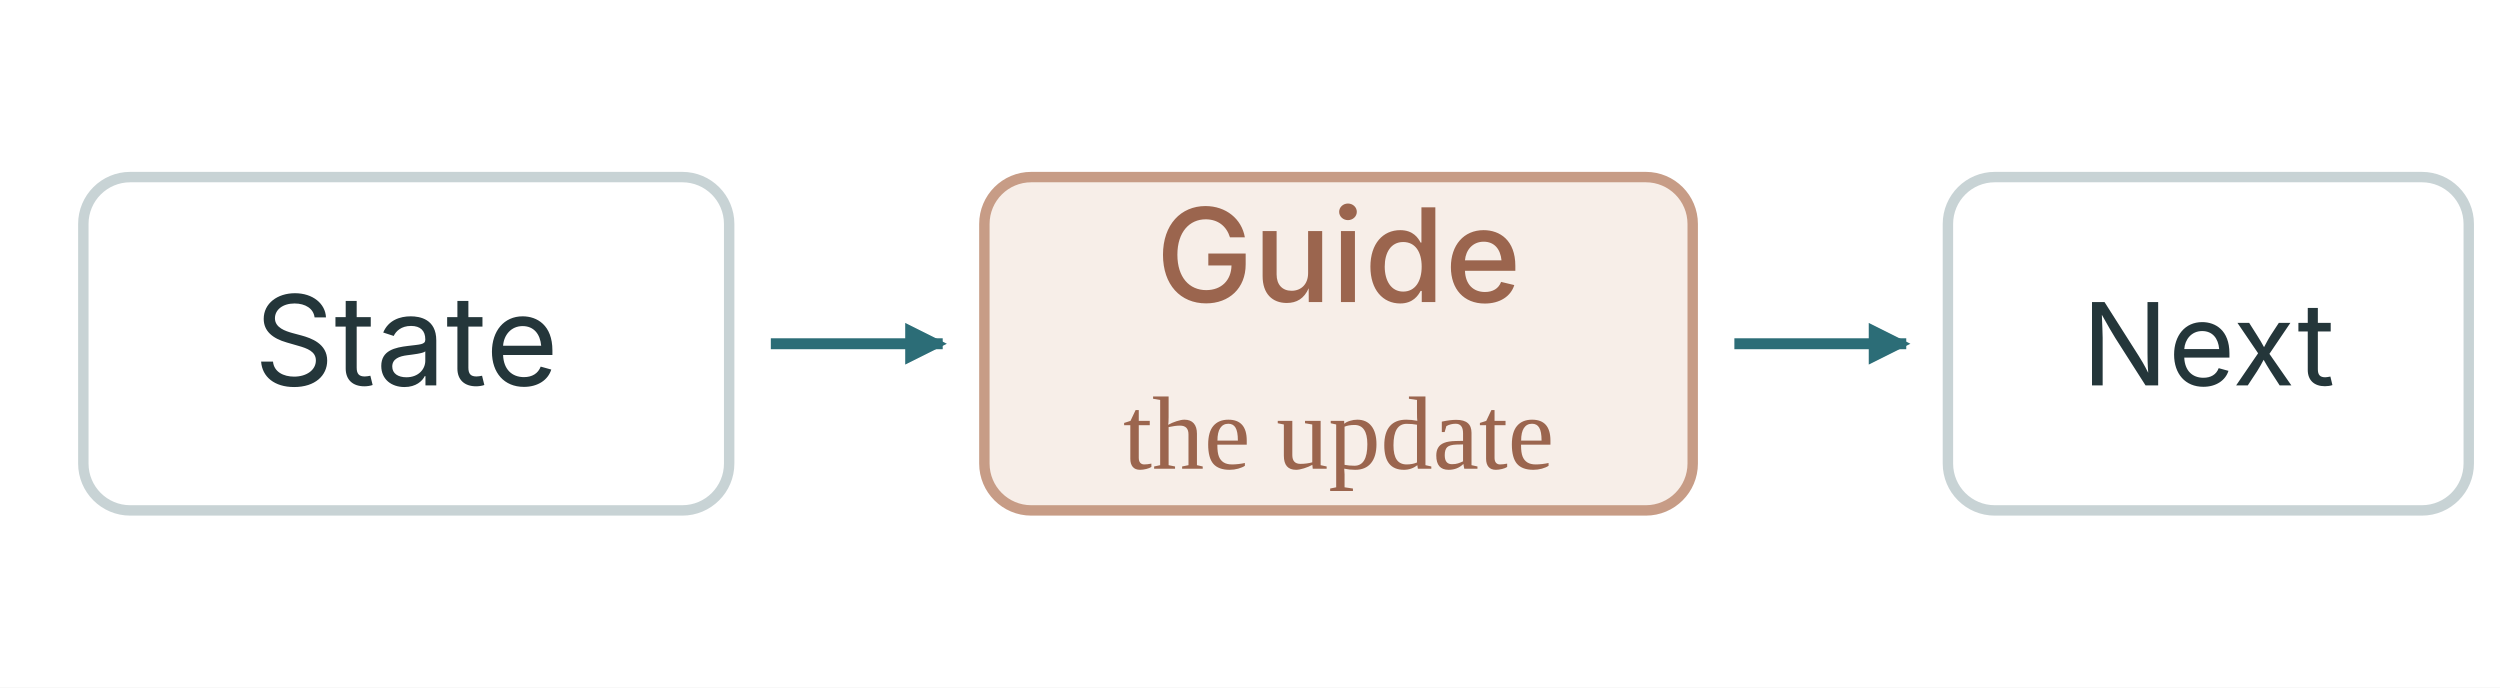
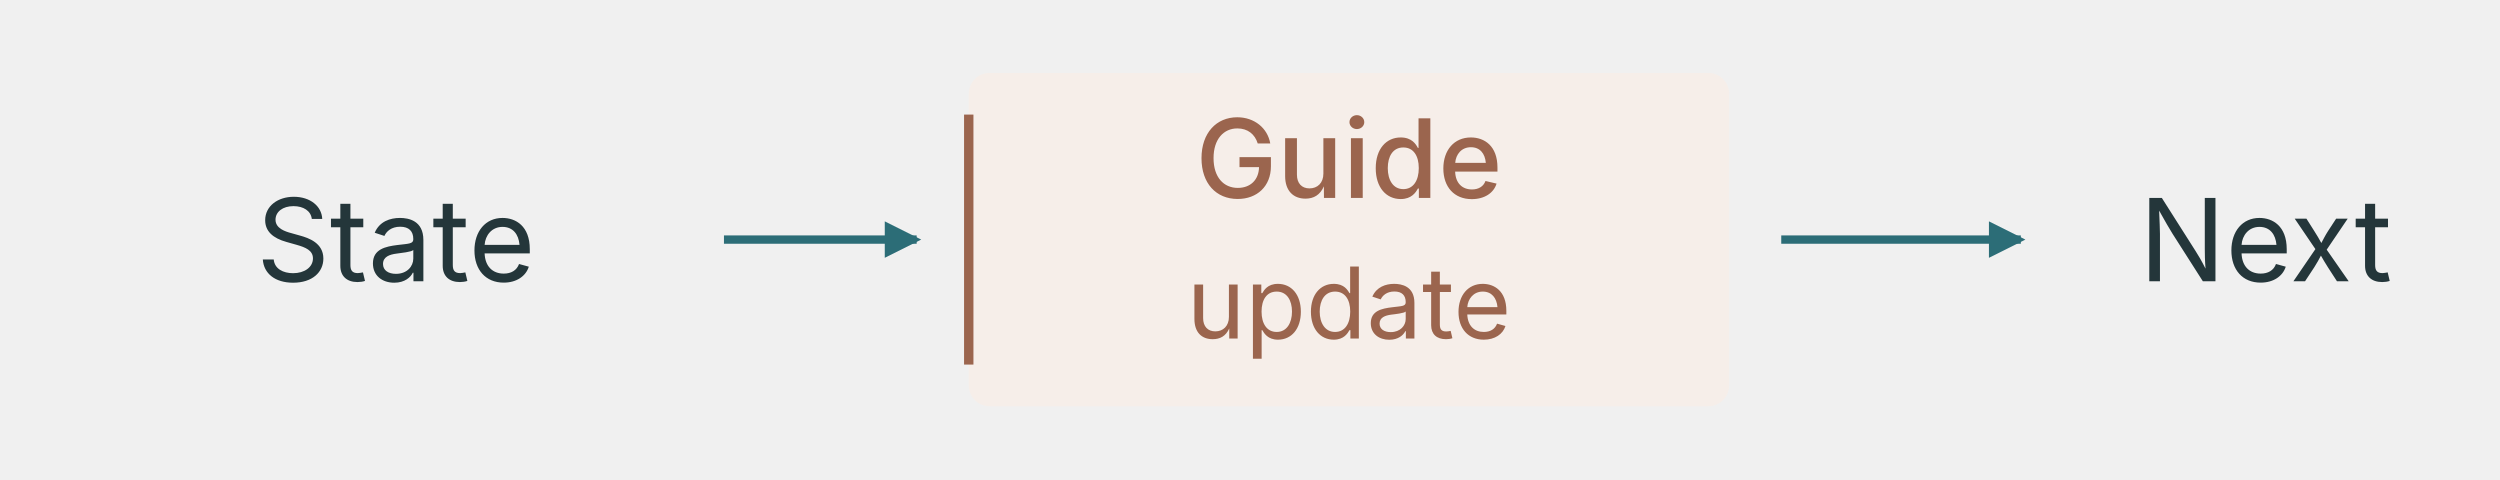
- <svg xmlns="http://www.w3.org/2000/svg" width="480" height="132" viewBox="0 0 480 132" role="img" aria-labelledby="title desc">
+ <svg xmlns="http://www.w3.org/2000/svg" width="480" height="92" viewBox="0 20 480 92" role="img" aria-labelledby="title desc">
  <defs>
-     <marker id="arrow" viewBox="0 0 10 10" refX="9" refY="5" markerWidth="8" markerHeight="8" markerUnits="userSpaceOnUse" orient="auto-start-reverse">
-       <path d="M0 0 L10 5 L0 10 Z" fill="#2c6d77" />
-     </marker>
-     <marker id="back" viewBox="0 0 10 10" refX="9" refY="5" markerWidth="8" markerHeight="8" markerUnits="userSpaceOnUse" orient="auto-start-reverse">
-       <path d="M0 0 L10 5 L0 10 Z" fill="#9b654e" />
+     <marker id="arrow" viewBox="0 0 8 8" refX="7" refY="4" markerWidth="7" markerHeight="7" markerUnits="userSpaceOnUse" orient="auto">
+       <path d="M0 0L8 4L0 8Z" fill="#2c6d77" />
    </marker>
  </defs>
-   <rect width="480" height="132" fill="#ffffff" />
-   <rect x="16" y="34" width="124" height="64" rx="9" fill="#ffffff" stroke="#c8d3d5" stroke-width="2" />
-   <text x="78" y="74" font-size="24" fill="#24363a" font-family="system-ui, -apple-system, BlinkMacSystemFont, 'Segoe UI', sans-serif" text-anchor="middle">State</text>
-   <rect x="189" y="34" width="136" height="64" rx="9" fill="#f7eee8" stroke="#c79c86" stroke-width="2" />
-   <text x="257.0" y="58" font-size="25" fill="#9b654e" font-family="system-ui, -apple-system, BlinkMacSystemFont, 'Segoe UI', sans-serif" font-weight="500" text-anchor="middle">Guide</text>
-   <text x="257.0" y="90" font-size="20" fill="#9b654e" font-family="Georgia, 'Times New Roman', serif" text-anchor="middle">the update</text>
-   <rect x="374" y="34" width="100" height="64" rx="9" fill="#ffffff" stroke="#c8d3d5" stroke-width="2" />
-   <text x="424" y="74" font-size="22" fill="#24363a" font-family="system-ui, -apple-system, BlinkMacSystemFont, 'Segoe UI', sans-serif" text-anchor="middle">Next</text>
-   <line x1="148" y1="66" x2="181" y2="66" stroke="#2c6d77" stroke-width="2.1" marker-end="url(#arrow)" />
-   <line x1="333" y1="66" x2="366" y2="66" stroke="#2c6d77" stroke-width="2.1" marker-end="url(#arrow)" />
+   <text x="76" y="74" text-anchor="middle" font-family="system-ui, -apple-system, BlinkMacSystemFont, 'Segoe UI', sans-serif" font-size="22" fill="#24363a">State</text>
+   <path d="M139 66H176" fill="none" stroke="#2c6d77" stroke-width="1.6" marker-end="url(#arrow)" />
+   <rect x="186" y="34" width="146" height="64" rx="4" fill="#f6eee9" />
+   <path d="M186 42V90" stroke="#9b654e" stroke-width="1.8" />
+   <text x="259.0" y="58" text-anchor="middle" font-family="system-ui, -apple-system, BlinkMacSystemFont, 'Segoe UI', sans-serif" font-size="21" fill="#9b654e" font-weight="500">Guide</text>
+   <text x="259.0" y="85" text-anchor="middle" font-family="system-ui, -apple-system, BlinkMacSystemFont, 'Segoe UI', sans-serif" font-size="19" fill="#9b654e">update</text>
+   <path d="M342 66H388" fill="none" stroke="#2c6d77" stroke-width="1.6" marker-end="url(#arrow)" />
+   <text x="435" y="74" text-anchor="middle" font-family="system-ui, -apple-system, BlinkMacSystemFont, 'Segoe UI', sans-serif" font-size="22" fill="#24363a">Next</text>
</svg>
